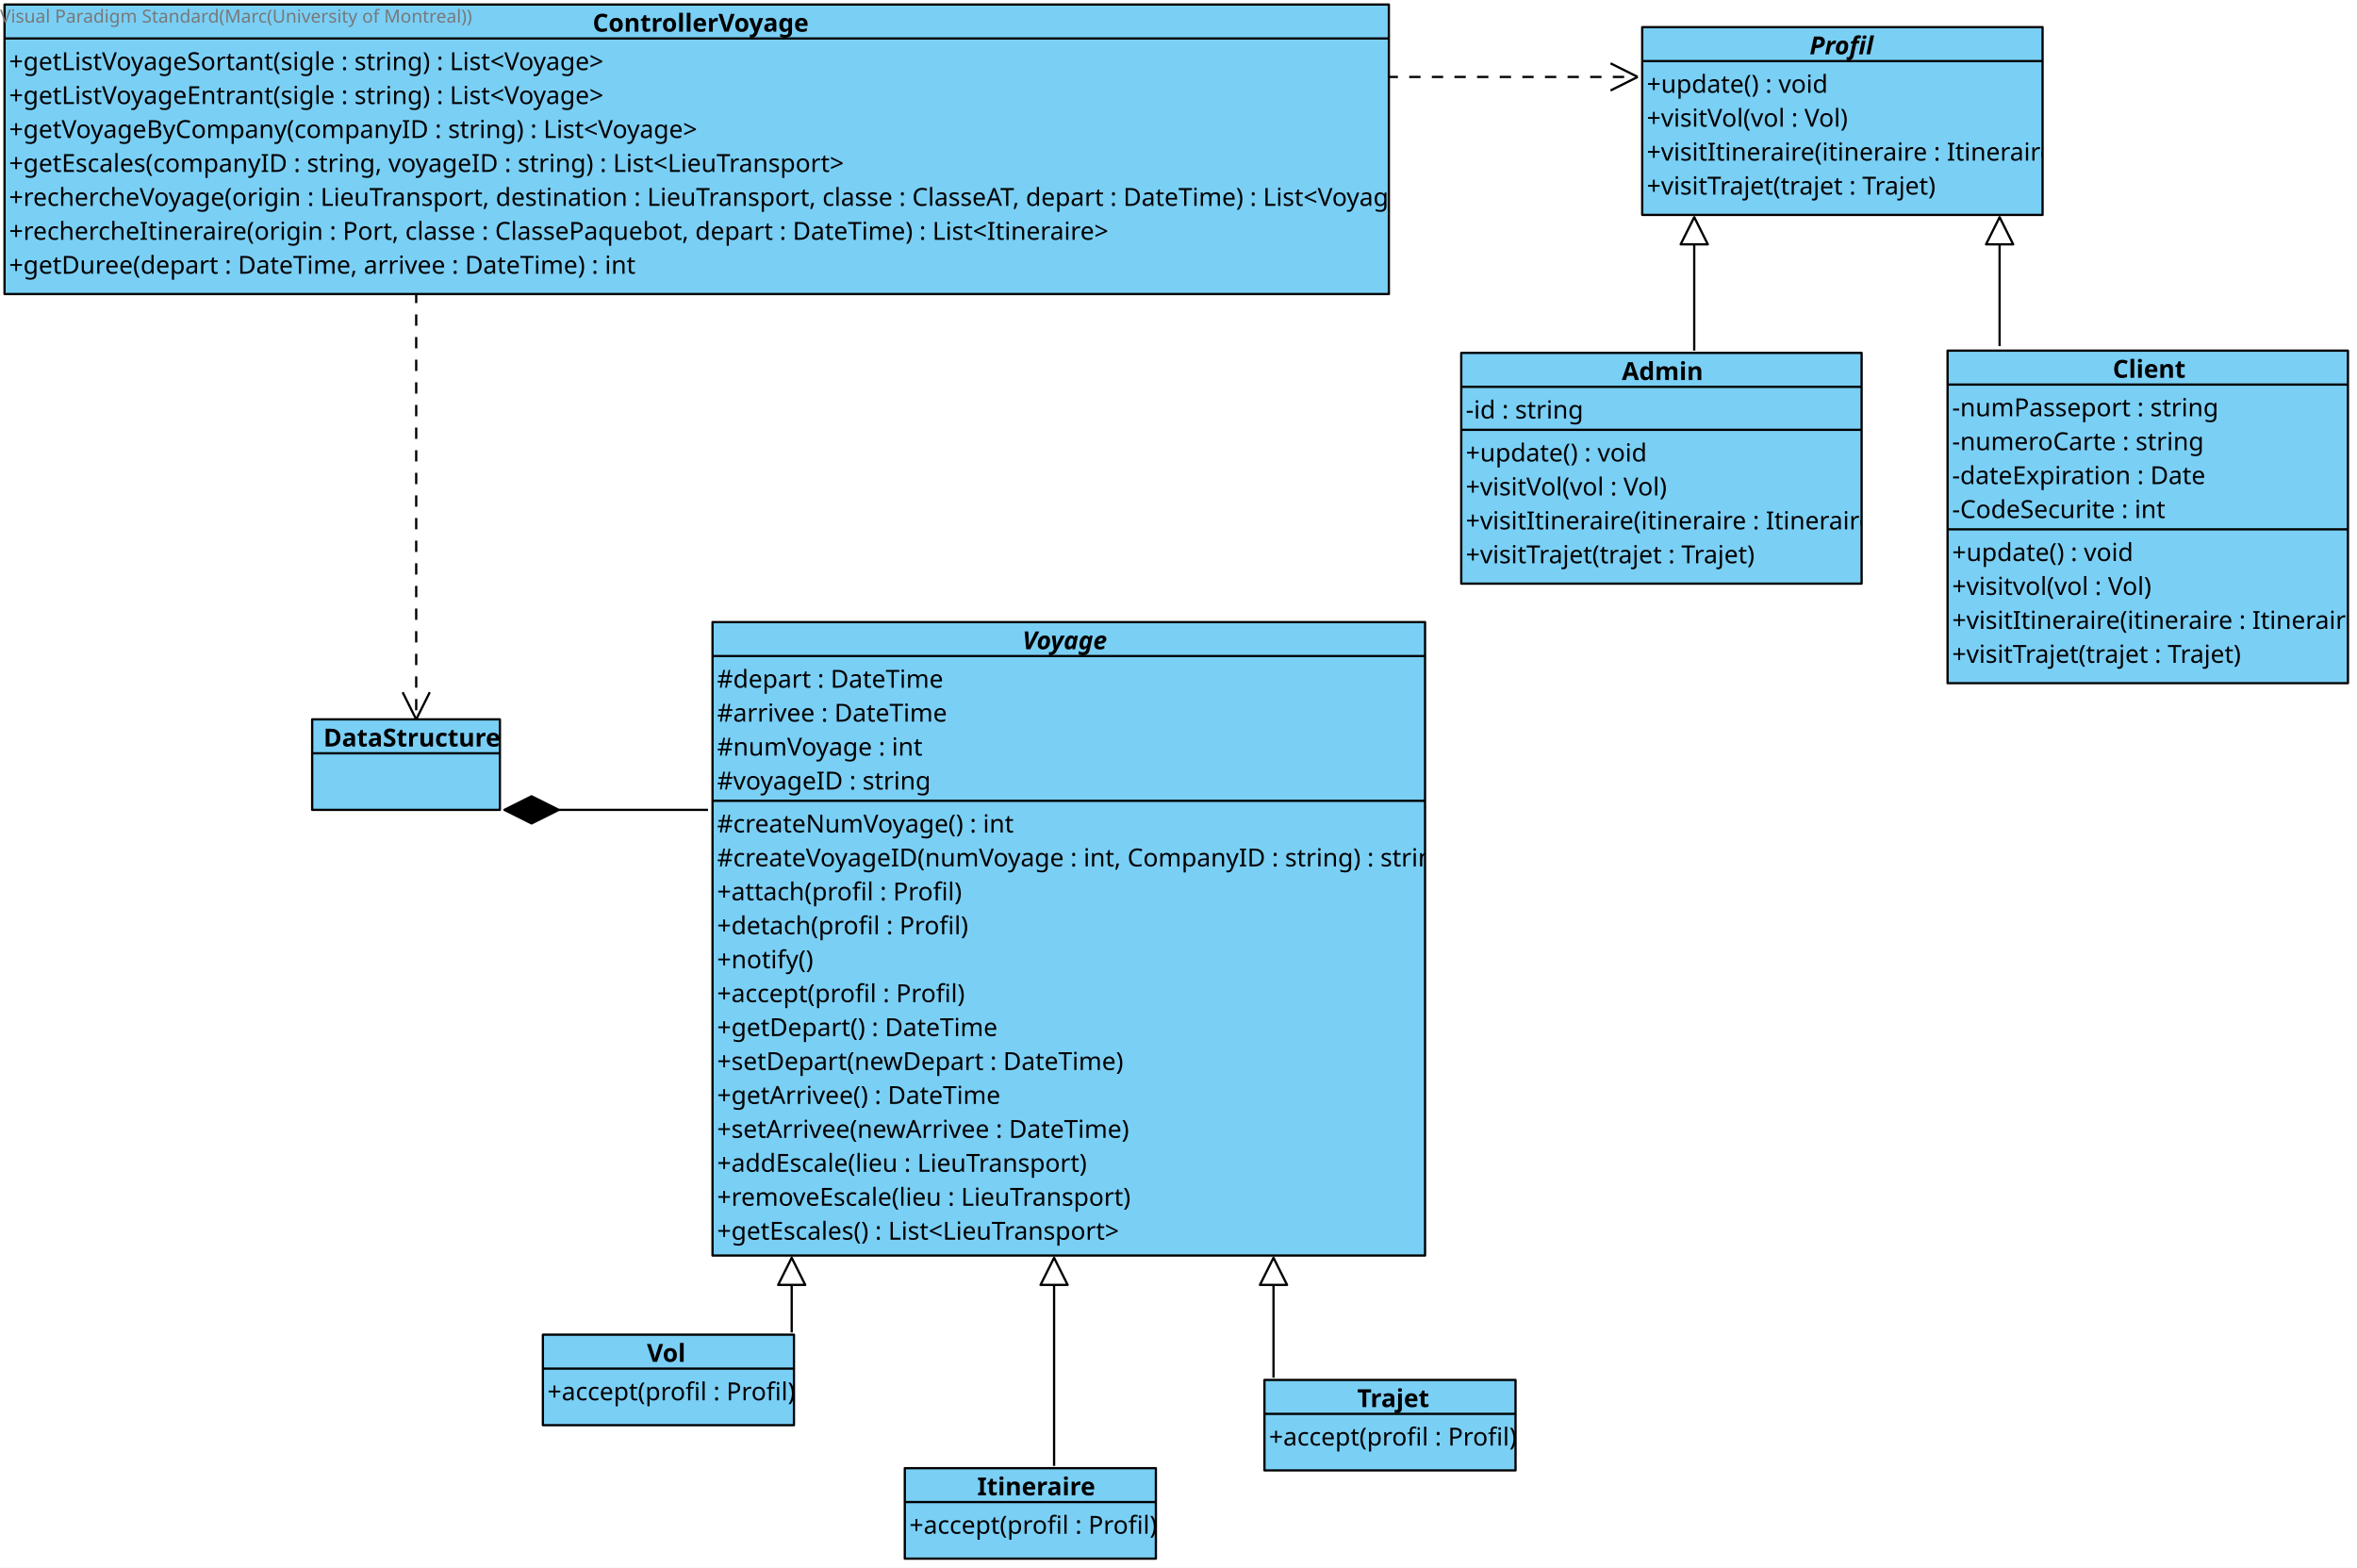
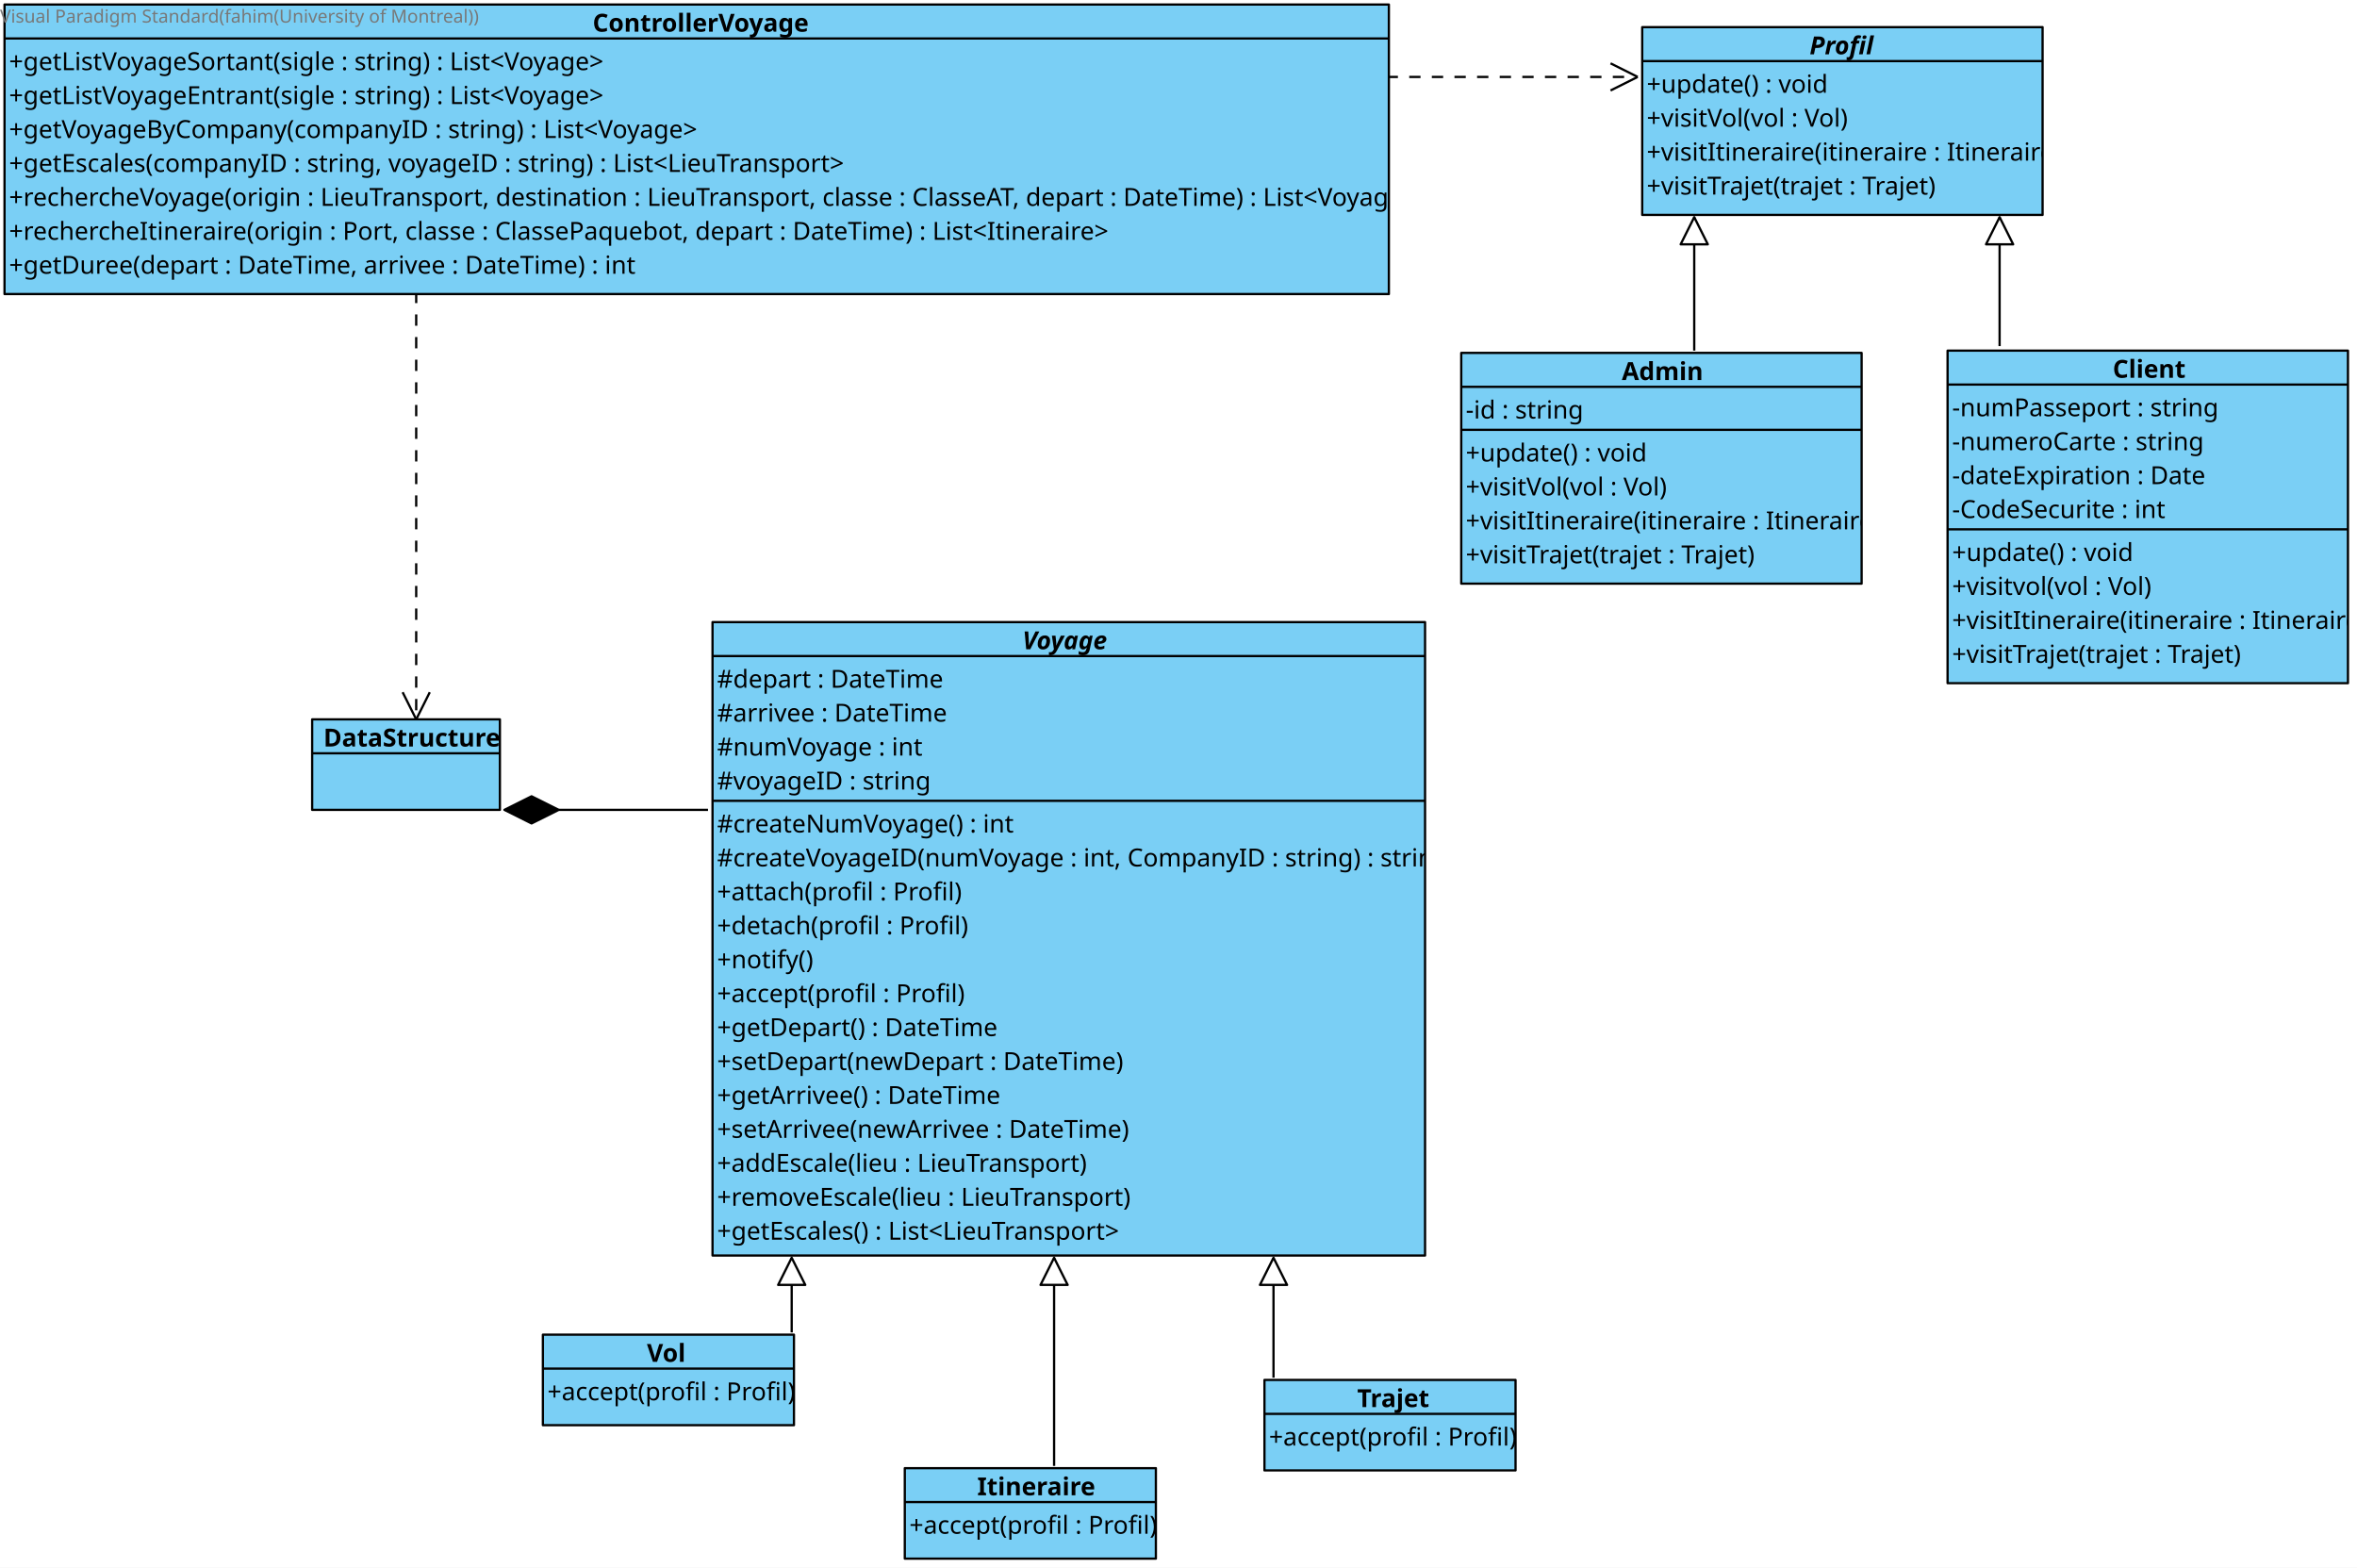
<svg xmlns="http://www.w3.org/2000/svg" fill-opacity="0" color-rendering="auto" color-interpolation="auto" text-rendering="auto" stroke="rgb(0,0,0)" stroke-linecap="square" width="1042" stroke-miterlimit="10" shape-rendering="auto" stroke-opacity="0" fill="rgb(0,0,0)" stroke-dasharray="none" font-weight="normal" stroke-width="1" height="693" font-family="'Dialog'" font-style="normal" stroke-linejoin="miter" font-size="12px" stroke-dashoffset="0" image-rendering="auto">
  <defs id="genericDefs" />
  <g>
    <defs id="defs1">
      <clipPath clipPathUnits="userSpaceOnUse" id="clipPath1">
        <path d="M-7 -7 L94 -7 L94 51 L-7 51 L-7 -7 Z" />
      </clipPath>
      <clipPath clipPathUnits="userSpaceOnUse" id="clipPath2">
        <path d="M0 0 L0 25 L83 25 L83 0 Z" />
      </clipPath>
      <clipPath clipPathUnits="userSpaceOnUse" id="clipPath3">
        <path d="M0 0 L0 15 L84 15 L84 0 Z" />
      </clipPath>
      <clipPath clipPathUnits="userSpaceOnUse" id="clipPath4">
        <path d="M-7 -7 L326 -7 L326 291 L-7 291 L-7 -7 Z" />
      </clipPath>
      <clipPath clipPathUnits="userSpaceOnUse" id="clipPath5">
        <path d="M0 0 L0 265 L315 265 L315 0 Z" />
      </clipPath>
      <clipPath clipPathUnits="userSpaceOnUse" id="clipPath6">
        <path d="M0 0 L0 15 L316 15 L316 0 Z" />
      </clipPath>
      <clipPath clipPathUnits="userSpaceOnUse" id="clipPath7">
        <path d="M-7 -7 L122 -7 L122 51 L-7 51 L-7 -7 Z" />
      </clipPath>
      <clipPath clipPathUnits="userSpaceOnUse" id="clipPath8">
        <path d="M0 0 L0 25 L111 25 L111 0 Z" />
      </clipPath>
      <clipPath clipPathUnits="userSpaceOnUse" id="clipPath9">
        <path d="M0 0 L0 15 L112 15 L112 0 Z" />
      </clipPath>
      <clipPath clipPathUnits="userSpaceOnUse" id="clipPath10">
        <path d="M-7 -7 L623 -7 L623 139 L-7 139 L-7 -7 Z" />
      </clipPath>
      <clipPath clipPathUnits="userSpaceOnUse" id="clipPath11">
        <path d="M0 0 L0 113 L612 113 L612 0 Z" />
      </clipPath>
      <clipPath clipPathUnits="userSpaceOnUse" id="clipPath12">
        <path d="M0 0 L0 15 L613 15 L613 0 Z" />
      </clipPath>
      <clipPath clipPathUnits="userSpaceOnUse" id="clipPath13">
        <path d="M-7 -7 L188 -7 L188 94 L-7 94 L-7 -7 Z" />
      </clipPath>
      <clipPath clipPathUnits="userSpaceOnUse" id="clipPath14">
        <path d="M0 0 L0 68 L177 68 L177 0 Z" />
      </clipPath>
      <clipPath clipPathUnits="userSpaceOnUse" id="clipPath15">
        <path d="M0 0 L0 15 L178 15 L178 0 Z" />
      </clipPath>
      <clipPath clipPathUnits="userSpaceOnUse" id="clipPath16">
        <path d="M-7 -7 L188 -7 L188 113 L-7 113 L-7 -7 Z" />
      </clipPath>
      <clipPath clipPathUnits="userSpaceOnUse" id="clipPath17">
        <path d="M0 0 L0 87 L177 87 L177 0 Z" />
      </clipPath>
      <clipPath clipPathUnits="userSpaceOnUse" id="clipPath18">
        <path d="M-7 -7 L188 -7 L188 158 L-7 158 L-7 -7 Z" />
      </clipPath>
      <clipPath clipPathUnits="userSpaceOnUse" id="clipPath19">
        <path d="M0 0 L0 132 L177 132 L177 0 Z" />
      </clipPath>
      <clipPath clipPathUnits="userSpaceOnUse" id="clipPath20">
        <path d="M0 0 L94 0 L94 186 L0 186 L0 0 Z" />
      </clipPath>
      <clipPath clipPathUnits="userSpaceOnUse" id="clipPath21">
        <path d="M0 0 L0 186 L94 186 L94 0 Z" />
      </clipPath>
      <clipPath clipPathUnits="userSpaceOnUse" id="clipPath22">
        <path d="M0 0 L94 0 L94 127 L0 127 L0 0 Z" />
      </clipPath>
      <clipPath clipPathUnits="userSpaceOnUse" id="clipPath23">
        <path d="M0 0 L0 127 L94 127 L94 0 Z" />
      </clipPath>
      <clipPath clipPathUnits="userSpaceOnUse" id="clipPath24">
        <path d="M0 0 L94 0 L94 147 L0 147 L0 0 Z" />
      </clipPath>
      <clipPath clipPathUnits="userSpaceOnUse" id="clipPath25">
        <path d="M0 0 L0 147 L94 147 L94 0 Z" />
      </clipPath>
      <clipPath clipPathUnits="userSpaceOnUse" id="clipPath26">
        <path d="M0 0 L94 0 L94 154 L0 154 L0 0 Z" />
      </clipPath>
      <clipPath clipPathUnits="userSpaceOnUse" id="clipPath27">
        <path d="M0 0 L0 154 L94 154 L94 0 Z" />
      </clipPath>
      <clipPath clipPathUnits="userSpaceOnUse" id="clipPath28">
        <path d="M0 0 L94 0 L94 152 L0 152 L0 0 Z" />
      </clipPath>
      <clipPath clipPathUnits="userSpaceOnUse" id="clipPath29">
        <path d="M0 0 L0 152 L94 152 L94 0 Z" />
      </clipPath>
      <clipPath clipPathUnits="userSpaceOnUse" id="clipPath30">
        <path d="M0 0 L204 0 L204 94 L0 94 L0 0 Z" />
      </clipPath>
      <clipPath clipPathUnits="userSpaceOnUse" id="clipPath31">
        <path d="M0 0 L0 94 L204 94 L204 0 Z" />
      </clipPath>
      <clipPath clipPathUnits="userSpaceOnUse" id="clipPath32">
        <path d="M0 0 L94 0 L94 282 L0 282 L0 0 Z" />
      </clipPath>
      <clipPath clipPathUnits="userSpaceOnUse" id="clipPath33">
        <path d="M0 0 L0 282 L94 282 L94 0 Z" />
      </clipPath>
      <clipPath clipPathUnits="userSpaceOnUse" id="clipPath34">
        <path d="M0 0 L185 0 L185 94 L0 94 L0 0 Z" />
      </clipPath>
      <clipPath clipPathUnits="userSpaceOnUse" id="clipPath35">
        <path d="M0 0 L0 94 L185 94 L185 0 Z" />
      </clipPath>
    </defs>
    <g fill="white" text-rendering="geometricPrecision" fill-opacity="1" stroke-opacity="1" stroke="white">
      <rect x="0" width="1042" height="693" y="0" stroke="none" />
    </g>
    <g font-size="11px" transform="translate(138,318)" fill-opacity="1" fill="rgb(122,207,245)" text-rendering="geometricPrecision" image-rendering="optimizeQuality" font-family="sans-serif" stroke="rgb(122,207,245)" font-weight="bold" stroke-opacity="1">
      <rect x="0" width="83" height="40" y="0" clip-path="url(#clipPath1)" stroke="none" />
    </g>
    <g fill-opacity="1" text-rendering="geometricPrecision" stroke="black" stroke-linecap="butt" transform="translate(138,318)" stroke-miterlimit="0" stroke-opacity="1" fill="black" font-weight="bold" font-family="sans-serif" stroke-linejoin="round" font-size="11px" image-rendering="optimizeQuality">
      <rect fill="none" x="0" width="83" height="40" y="0" clip-path="url(#clipPath1)" />
      <line y2="15" fill="none" x1="0" clip-path="url(#clipPath1)" x2="83" y1="15" />
    </g>
    <g font-size="11px" transform="translate(138,318)" fill-opacity="1" fill="black" text-rendering="geometricPrecision" image-rendering="optimizeQuality" font-family="sans-serif" stroke="black" font-weight="bold" stroke-opacity="1">
      <text x="5" xml:space="preserve" y="12" clip-path="url(#clipPath3)" stroke="none">DataStructure</text>
    </g>
    <g font-size="11px" transform="translate(315,275)" fill-opacity="1" fill="rgb(122,207,245)" text-rendering="geometricPrecision" image-rendering="optimizeQuality" font-family="sans-serif" stroke="rgb(122,207,245)" font-weight="bold" stroke-opacity="1">
      <rect x="0" width="315" height="280" y="0" clip-path="url(#clipPath4)" stroke="none" />
    </g>
    <g fill-opacity="1" text-rendering="geometricPrecision" stroke="black" stroke-linecap="butt" transform="translate(315,275)" stroke-miterlimit="0" stroke-opacity="1" fill="black" font-weight="bold" font-family="sans-serif" stroke-linejoin="round" font-size="11px" image-rendering="optimizeQuality">
      <rect fill="none" x="0" width="315" height="280" y="0" clip-path="url(#clipPath4)" />
      <line y2="15" fill="none" x1="0" clip-path="url(#clipPath4)" x2="315" y1="15" />
    </g>
    <g font-size="11px" transform="matrix(1,0,0,1,315,290)" fill-opacity="1" fill="black" text-rendering="geometricPrecision" image-rendering="optimizeQuality" font-family="sans-serif" stroke="black" stroke-opacity="1">
      <text x="2" xml:space="preserve" y="14" clip-path="url(#clipPath5)" stroke="none">#depart : DateTime</text>
    </g>
    <g font-size="11px" transform="matrix(1,0,0,1,315,290)" fill-opacity="1" fill="black" text-rendering="geometricPrecision" image-rendering="optimizeQuality" font-family="sans-serif" stroke="black" stroke-opacity="1">
      <text x="2" xml:space="preserve" y="29" clip-path="url(#clipPath5)" stroke="none">#arrivee : DateTime</text>
    </g>
    <g font-size="11px" transform="matrix(1,0,0,1,315,290)" fill-opacity="1" fill="black" text-rendering="geometricPrecision" image-rendering="optimizeQuality" font-family="sans-serif" stroke="black" stroke-opacity="1">
      <text x="2" xml:space="preserve" y="44" clip-path="url(#clipPath5)" stroke="none">#numVoyage : int</text>
    </g>
    <g font-size="11px" transform="matrix(1,0,0,1,315,290)" fill-opacity="1" fill="black" text-rendering="geometricPrecision" image-rendering="optimizeQuality" font-family="sans-serif" stroke="black" stroke-opacity="1">
      <text x="2" xml:space="preserve" y="59" clip-path="url(#clipPath5)" stroke="none">#voyageID : string</text>
      <line stroke-linecap="butt" clip-path="url(#clipPath5)" fill="none" x1="0" x2="315" y1="64" y2="64" stroke-linejoin="bevel" stroke-miterlimit="0" />
    </g>
    <g font-size="11px" transform="matrix(1,0,0,1,315,290)" fill-opacity="1" fill="black" text-rendering="geometricPrecision" image-rendering="optimizeQuality" font-family="sans-serif" stroke="black" stroke-opacity="1">
      <text x="2" xml:space="preserve" y="78" clip-path="url(#clipPath5)" stroke="none">#createNumVoyage() : int</text>
    </g>
    <g font-size="11px" transform="matrix(1,0,0,1,315,290)" fill-opacity="1" fill="black" text-rendering="geometricPrecision" image-rendering="optimizeQuality" font-family="sans-serif" stroke="black" stroke-opacity="1">
      <text x="2" xml:space="preserve" y="93" clip-path="url(#clipPath5)" stroke="none">#createVoyageID(numVoyage : int, CompanyID : string) : string</text>
    </g>
    <g font-size="11px" transform="matrix(1,0,0,1,315,290)" fill-opacity="1" fill="black" text-rendering="geometricPrecision" image-rendering="optimizeQuality" font-family="sans-serif" stroke="black" stroke-opacity="1">
      <text x="2" xml:space="preserve" y="108" clip-path="url(#clipPath5)" stroke="none">+attach(profil : Profil)</text>
    </g>
    <g font-size="11px" transform="matrix(1,0,0,1,315,290)" fill-opacity="1" fill="black" text-rendering="geometricPrecision" image-rendering="optimizeQuality" font-family="sans-serif" stroke="black" stroke-opacity="1">
      <text x="2" xml:space="preserve" y="123" clip-path="url(#clipPath5)" stroke="none">+detach(profil : Profil)</text>
    </g>
    <g font-size="11px" transform="matrix(1,0,0,1,315,290)" fill-opacity="1" fill="black" text-rendering="geometricPrecision" image-rendering="optimizeQuality" font-family="sans-serif" stroke="black" stroke-opacity="1">
      <text x="2" xml:space="preserve" y="138" clip-path="url(#clipPath5)" stroke="none">+notify()</text>
    </g>
    <g font-size="11px" transform="matrix(1,0,0,1,315,290)" fill-opacity="1" fill="black" text-rendering="geometricPrecision" image-rendering="optimizeQuality" font-family="sans-serif" stroke="black" stroke-opacity="1">
      <text x="2" xml:space="preserve" y="153" clip-path="url(#clipPath5)" stroke="none">+accept(profil : Profil)</text>
    </g>
    <g font-size="11px" transform="matrix(1,0,0,1,315,290)" fill-opacity="1" fill="black" text-rendering="geometricPrecision" image-rendering="optimizeQuality" font-family="sans-serif" stroke="black" stroke-opacity="1">
      <text x="2" xml:space="preserve" y="168" clip-path="url(#clipPath5)" stroke="none">+getDepart() : DateTime</text>
    </g>
    <g font-size="11px" transform="matrix(1,0,0,1,315,290)" fill-opacity="1" fill="black" text-rendering="geometricPrecision" image-rendering="optimizeQuality" font-family="sans-serif" stroke="black" stroke-opacity="1">
      <text x="2" xml:space="preserve" y="183" clip-path="url(#clipPath5)" stroke="none">+setDepart(newDepart : DateTime)</text>
    </g>
    <g font-size="11px" transform="matrix(1,0,0,1,315,290)" fill-opacity="1" fill="black" text-rendering="geometricPrecision" image-rendering="optimizeQuality" font-family="sans-serif" stroke="black" stroke-opacity="1">
      <text x="2" xml:space="preserve" y="198" clip-path="url(#clipPath5)" stroke="none">+getArrivee() : DateTime</text>
    </g>
    <g font-size="11px" transform="matrix(1,0,0,1,315,290)" fill-opacity="1" fill="black" text-rendering="geometricPrecision" image-rendering="optimizeQuality" font-family="sans-serif" stroke="black" stroke-opacity="1">
      <text x="2" xml:space="preserve" y="213" clip-path="url(#clipPath5)" stroke="none">+setArrivee(newArrivee : DateTime)</text>
    </g>
    <g font-size="11px" transform="matrix(1,0,0,1,315,290)" fill-opacity="1" fill="black" text-rendering="geometricPrecision" image-rendering="optimizeQuality" font-family="sans-serif" stroke="black" stroke-opacity="1">
      <text x="2" xml:space="preserve" y="228" clip-path="url(#clipPath5)" stroke="none">+addEscale(lieu : LieuTransport)</text>
    </g>
    <g font-size="11px" transform="matrix(1,0,0,1,315,290)" fill-opacity="1" fill="black" text-rendering="geometricPrecision" image-rendering="optimizeQuality" font-family="sans-serif" stroke="black" stroke-opacity="1">
      <text x="2" xml:space="preserve" y="243" clip-path="url(#clipPath5)" stroke="none">+removeEscale(lieu : LieuTransport)</text>
    </g>
    <g font-size="11px" transform="matrix(1,0,0,1,315,290)" fill-opacity="1" fill="black" text-rendering="geometricPrecision" image-rendering="optimizeQuality" font-family="sans-serif" stroke="black" stroke-opacity="1">
      <text x="2" xml:space="preserve" y="258" clip-path="url(#clipPath5)" stroke="none">+getEscales() : List&lt;LieuTransport&gt;</text>
    </g>
    <g font-size="11px" transform="translate(315,275)" fill-opacity="1" fill="black" text-rendering="geometricPrecision" image-rendering="optimizeQuality" font-family="sans-serif" font-style="italic" stroke="black" font-weight="bold" stroke-opacity="1">
      <text x="137" xml:space="preserve" y="12" clip-path="url(#clipPath6)" stroke="none">Voyage</text>
    </g>
    <g font-size="11px" transform="translate(240,590)" fill-opacity="1" fill="rgb(122,207,245)" text-rendering="geometricPrecision" image-rendering="optimizeQuality" font-family="sans-serif" stroke="rgb(122,207,245)" font-weight="bold" stroke-opacity="1">
      <rect x="0" width="111" height="40" y="0" clip-path="url(#clipPath7)" stroke="none" />
    </g>
    <g fill-opacity="1" text-rendering="geometricPrecision" stroke="black" stroke-linecap="butt" transform="translate(240,590)" stroke-miterlimit="0" stroke-opacity="1" fill="black" font-weight="bold" font-family="sans-serif" stroke-linejoin="round" font-size="11px" image-rendering="optimizeQuality">
      <rect fill="none" x="0" width="111" height="40" y="0" clip-path="url(#clipPath7)" />
      <line y2="15" fill="none" x1="0" clip-path="url(#clipPath7)" x2="111" y1="15" />
    </g>
    <g font-size="11px" transform="matrix(1,0,0,1,240,605)" fill-opacity="1" fill="black" text-rendering="geometricPrecision" image-rendering="optimizeQuality" font-family="sans-serif" stroke="black" stroke-opacity="1">
      <text x="2" xml:space="preserve" y="14" clip-path="url(#clipPath8)" stroke="none">+accept(profil : Profil)</text>
    </g>
    <g font-size="11px" transform="translate(240,590)" fill-opacity="1" fill="black" text-rendering="geometricPrecision" image-rendering="optimizeQuality" font-family="sans-serif" stroke="black" font-weight="bold" stroke-opacity="1">
      <text x="46" xml:space="preserve" y="12" clip-path="url(#clipPath9)" stroke="none">Vol</text>
    </g>
    <g font-size="11px" transform="translate(400,649)" fill-opacity="1" fill="rgb(122,207,245)" text-rendering="geometricPrecision" image-rendering="optimizeQuality" font-family="sans-serif" stroke="rgb(122,207,245)" font-weight="bold" stroke-opacity="1">
      <rect x="0" width="111" height="40" y="0" clip-path="url(#clipPath7)" stroke="none" />
    </g>
    <g fill-opacity="1" text-rendering="geometricPrecision" stroke="black" stroke-linecap="butt" transform="translate(400,649)" stroke-miterlimit="0" stroke-opacity="1" fill="black" font-weight="bold" font-family="sans-serif" stroke-linejoin="round" font-size="11px" image-rendering="optimizeQuality">
      <rect fill="none" x="0" width="111" height="40" y="0" clip-path="url(#clipPath7)" />
      <line y2="15" fill="none" x1="0" clip-path="url(#clipPath7)" x2="111" y1="15" />
    </g>
    <g font-size="11px" transform="matrix(1,0,0,1,400,664)" fill-opacity="1" fill="black" text-rendering="geometricPrecision" image-rendering="optimizeQuality" font-family="sans-serif" stroke="black" stroke-opacity="1">
      <text x="2" xml:space="preserve" y="14" clip-path="url(#clipPath8)" stroke="none">+accept(profil : Profil)</text>
    </g>
    <g font-size="11px" transform="translate(400,649)" fill-opacity="1" fill="black" text-rendering="geometricPrecision" image-rendering="optimizeQuality" font-family="sans-serif" stroke="black" font-weight="bold" stroke-opacity="1">
      <text x="32" xml:space="preserve" y="12" clip-path="url(#clipPath9)" stroke="none">Itineraire</text>
    </g>
    <g font-size="11px" transform="translate(559,610)" fill-opacity="1" fill="rgb(122,207,245)" text-rendering="geometricPrecision" image-rendering="optimizeQuality" font-family="sans-serif" stroke="rgb(122,207,245)" font-weight="bold" stroke-opacity="1">
      <rect x="0" width="111" height="40" y="0" clip-path="url(#clipPath7)" stroke="none" />
    </g>
    <g fill-opacity="1" text-rendering="geometricPrecision" stroke="black" stroke-linecap="butt" transform="translate(559,610)" stroke-miterlimit="0" stroke-opacity="1" fill="black" font-weight="bold" font-family="sans-serif" stroke-linejoin="round" font-size="11px" image-rendering="optimizeQuality">
      <rect fill="none" x="0" width="111" height="40" y="0" clip-path="url(#clipPath7)" />
      <line y2="15" fill="none" x1="0" clip-path="url(#clipPath7)" x2="111" y1="15" />
    </g>
    <g font-size="11px" transform="matrix(1,0,0,1,559,625)" fill-opacity="1" fill="black" text-rendering="geometricPrecision" image-rendering="optimizeQuality" font-family="sans-serif" stroke="black" stroke-opacity="1">
      <text x="2" xml:space="preserve" y="14" clip-path="url(#clipPath8)" stroke="none">+accept(profil : Profil)</text>
    </g>
    <g font-size="11px" transform="translate(559,610)" fill-opacity="1" fill="black" text-rendering="geometricPrecision" image-rendering="optimizeQuality" font-family="sans-serif" stroke="black" font-weight="bold" stroke-opacity="1">
      <text x="41" xml:space="preserve" y="12" clip-path="url(#clipPath9)" stroke="none">Trajet</text>
    </g>
    <g font-size="11px" transform="translate(2,2)" fill-opacity="1" fill="rgb(122,207,245)" text-rendering="geometricPrecision" image-rendering="optimizeQuality" font-family="sans-serif" stroke="rgb(122,207,245)" font-weight="bold" stroke-opacity="1">
      <rect x="0" width="612" height="128" y="0" clip-path="url(#clipPath10)" stroke="none" />
    </g>
    <g fill-opacity="1" text-rendering="geometricPrecision" stroke="black" stroke-linecap="butt" transform="translate(2,2)" stroke-miterlimit="0" stroke-opacity="1" fill="black" font-weight="bold" font-family="sans-serif" stroke-linejoin="round" font-size="11px" image-rendering="optimizeQuality">
      <rect fill="none" x="0" width="612" height="128" y="0" clip-path="url(#clipPath10)" />
      <line y2="15" fill="none" x1="0" clip-path="url(#clipPath10)" x2="612" y1="15" />
    </g>
    <g font-size="11px" transform="matrix(1,0,0,1,2,17)" fill-opacity="1" fill="black" text-rendering="geometricPrecision" image-rendering="optimizeQuality" font-family="sans-serif" stroke="black" stroke-opacity="1">
      <text x="2" xml:space="preserve" y="14" clip-path="url(#clipPath11)" stroke="none">+getListVoyageSortant(sigle : string) : List&lt;Voyage&gt;</text>
    </g>
    <g font-size="11px" transform="matrix(1,0,0,1,2,17)" fill-opacity="1" fill="black" text-rendering="geometricPrecision" image-rendering="optimizeQuality" font-family="sans-serif" stroke="black" stroke-opacity="1">
      <text x="2" xml:space="preserve" y="29" clip-path="url(#clipPath11)" stroke="none">+getListVoyageEntrant(sigle : string) : List&lt;Voyage&gt;</text>
    </g>
    <g font-size="11px" transform="matrix(1,0,0,1,2,17)" fill-opacity="1" fill="black" text-rendering="geometricPrecision" image-rendering="optimizeQuality" font-family="sans-serif" stroke="black" stroke-opacity="1">
      <text x="2" xml:space="preserve" y="44" clip-path="url(#clipPath11)" stroke="none">+getVoyageByCompany(companyID : string) : List&lt;Voyage&gt;</text>
    </g>
    <g font-size="11px" transform="matrix(1,0,0,1,2,17)" fill-opacity="1" fill="black" text-rendering="geometricPrecision" image-rendering="optimizeQuality" font-family="sans-serif" stroke="black" stroke-opacity="1">
      <text x="2" xml:space="preserve" y="59" clip-path="url(#clipPath11)" stroke="none">+getEscales(companyID : string, voyageID : string) : List&lt;LieuTransport&gt;</text>
    </g>
    <g font-size="11px" transform="matrix(1,0,0,1,2,17)" fill-opacity="1" fill="black" text-rendering="geometricPrecision" image-rendering="optimizeQuality" font-family="sans-serif" stroke="black" stroke-opacity="1">
      <text x="2" xml:space="preserve" y="74" clip-path="url(#clipPath11)" stroke="none">+rechercheVoyage(origin : LieuTransport, destination : LieuTransport, classe : ClasseAT, depart : DateTime) : List&lt;Voyage&gt;</text>
    </g>
    <g font-size="11px" transform="matrix(1,0,0,1,2,17)" fill-opacity="1" fill="black" text-rendering="geometricPrecision" image-rendering="optimizeQuality" font-family="sans-serif" stroke="black" stroke-opacity="1">
      <text x="2" xml:space="preserve" y="89" clip-path="url(#clipPath11)" stroke="none">+rechercheItineraire(origin : Port, classe : ClassePaquebot, depart : DateTime) : List&lt;Itineraire&gt;</text>
    </g>
    <g font-size="11px" transform="matrix(1,0,0,1,2,17)" fill-opacity="1" fill="black" text-rendering="geometricPrecision" image-rendering="optimizeQuality" font-family="sans-serif" stroke="black" stroke-opacity="1">
      <text x="2" xml:space="preserve" y="104" clip-path="url(#clipPath11)" stroke="none">+getDuree(depart : DateTime, arrivee : DateTime) : int</text>
    </g>
    <g font-size="11px" transform="translate(2,2)" fill-opacity="1" fill="black" text-rendering="geometricPrecision" image-rendering="optimizeQuality" font-family="sans-serif" stroke="black" font-weight="bold" stroke-opacity="1">
      <text x="260" xml:space="preserve" y="12" clip-path="url(#clipPath12)" stroke="none">ControllerVoyage</text>
    </g>
    <g font-size="11px" transform="translate(726,12)" fill-opacity="1" fill="rgb(122,207,245)" text-rendering="geometricPrecision" image-rendering="optimizeQuality" font-family="sans-serif" stroke="rgb(122,207,245)" font-weight="bold" stroke-opacity="1">
      <rect x="0" width="177" height="83" y="0" clip-path="url(#clipPath13)" stroke="none" />
    </g>
    <g fill-opacity="1" text-rendering="geometricPrecision" stroke="black" stroke-linecap="butt" transform="translate(726,12)" stroke-miterlimit="0" stroke-opacity="1" fill="black" font-weight="bold" font-family="sans-serif" stroke-linejoin="round" font-size="11px" image-rendering="optimizeQuality">
      <rect fill="none" x="0" width="177" height="83" y="0" clip-path="url(#clipPath13)" />
      <line y2="15" fill="none" x1="0" clip-path="url(#clipPath13)" x2="177" y1="15" />
    </g>
    <g font-size="11px" transform="matrix(1,0,0,1,726,27)" fill-opacity="1" fill="black" text-rendering="geometricPrecision" image-rendering="optimizeQuality" font-family="sans-serif" stroke="black" stroke-opacity="1">
      <text x="2" xml:space="preserve" y="14" clip-path="url(#clipPath14)" stroke="none">+update() : void</text>
    </g>
    <g font-size="11px" transform="matrix(1,0,0,1,726,27)" fill-opacity="1" fill="black" text-rendering="geometricPrecision" image-rendering="optimizeQuality" font-family="sans-serif" stroke="black" stroke-opacity="1">
      <text x="2" xml:space="preserve" y="29" clip-path="url(#clipPath14)" stroke="none">+visitVol(vol : Vol)</text>
    </g>
    <g font-size="11px" transform="matrix(1,0,0,1,726,27)" fill-opacity="1" fill="black" text-rendering="geometricPrecision" image-rendering="optimizeQuality" font-family="sans-serif" stroke="black" stroke-opacity="1">
      <text x="2" xml:space="preserve" y="44" clip-path="url(#clipPath14)" stroke="none">+visitItineraire(itineraire : Itineraire)</text>
    </g>
    <g font-size="11px" transform="matrix(1,0,0,1,726,27)" fill-opacity="1" fill="black" text-rendering="geometricPrecision" image-rendering="optimizeQuality" font-family="sans-serif" stroke="black" stroke-opacity="1">
      <text x="2" xml:space="preserve" y="59" clip-path="url(#clipPath14)" stroke="none">+visitTrajet(trajet : Trajet)</text>
    </g>
    <g font-size="11px" transform="translate(726,12)" fill-opacity="1" fill="black" text-rendering="geometricPrecision" image-rendering="optimizeQuality" font-family="sans-serif" font-style="italic" stroke="black" font-weight="bold" stroke-opacity="1">
      <text x="74" xml:space="preserve" y="12" clip-path="url(#clipPath15)" stroke="none">Profil</text>
    </g>
    <g font-size="11px" transform="translate(646,156)" fill-opacity="1" fill="rgb(122,207,245)" text-rendering="geometricPrecision" image-rendering="optimizeQuality" font-family="sans-serif" stroke="rgb(122,207,245)" font-weight="bold" stroke-opacity="1">
      <rect x="0" width="177" height="102" y="0" clip-path="url(#clipPath16)" stroke="none" />
    </g>
    <g fill-opacity="1" text-rendering="geometricPrecision" stroke="black" stroke-linecap="butt" transform="translate(646,156)" stroke-miterlimit="0" stroke-opacity="1" fill="black" font-weight="bold" font-family="sans-serif" stroke-linejoin="round" font-size="11px" image-rendering="optimizeQuality">
      <rect fill="none" x="0" width="177" height="102" y="0" clip-path="url(#clipPath16)" />
      <line y2="15" fill="none" x1="0" clip-path="url(#clipPath16)" x2="177" y1="15" />
    </g>
    <g font-size="11px" transform="matrix(1,0,0,1,646,171)" fill-opacity="1" fill="black" text-rendering="geometricPrecision" image-rendering="optimizeQuality" font-family="sans-serif" stroke="black" stroke-opacity="1">
      <text x="2" xml:space="preserve" y="14" clip-path="url(#clipPath17)" stroke="none">-id : string</text>
    </g>
    <g stroke-linecap="butt" font-size="11px" transform="matrix(1,0,0,1,646,171)" fill-opacity="1" fill="black" text-rendering="geometricPrecision" image-rendering="optimizeQuality" font-family="sans-serif" stroke-linejoin="bevel" stroke="black" stroke-opacity="1" stroke-miterlimit="0">
      <line y2="19" fill="none" x1="0" clip-path="url(#clipPath17)" x2="177" y1="19" />
    </g>
    <g font-size="11px" transform="matrix(1,0,0,1,646,171)" fill-opacity="1" fill="black" text-rendering="geometricPrecision" image-rendering="optimizeQuality" font-family="sans-serif" stroke="black" stroke-opacity="1">
      <text x="2" xml:space="preserve" y="33" clip-path="url(#clipPath17)" stroke="none">+update() : void</text>
    </g>
    <g font-size="11px" transform="matrix(1,0,0,1,646,171)" fill-opacity="1" fill="black" text-rendering="geometricPrecision" image-rendering="optimizeQuality" font-family="sans-serif" stroke="black" stroke-opacity="1">
      <text x="2" xml:space="preserve" y="48" clip-path="url(#clipPath17)" stroke="none">+visitVol(vol : Vol)</text>
    </g>
    <g font-size="11px" transform="matrix(1,0,0,1,646,171)" fill-opacity="1" fill="black" text-rendering="geometricPrecision" image-rendering="optimizeQuality" font-family="sans-serif" stroke="black" stroke-opacity="1">
      <text x="2" xml:space="preserve" y="63" clip-path="url(#clipPath17)" stroke="none">+visitItineraire(itineraire : Itineraire)</text>
    </g>
    <g font-size="11px" transform="matrix(1,0,0,1,646,171)" fill-opacity="1" fill="black" text-rendering="geometricPrecision" image-rendering="optimizeQuality" font-family="sans-serif" stroke="black" stroke-opacity="1">
      <text x="2" xml:space="preserve" y="78" clip-path="url(#clipPath17)" stroke="none">+visitTrajet(trajet : Trajet)</text>
    </g>
    <g font-size="11px" transform="translate(646,156)" fill-opacity="1" fill="black" text-rendering="geometricPrecision" image-rendering="optimizeQuality" font-family="sans-serif" stroke="black" font-weight="bold" stroke-opacity="1">
      <text x="71" xml:space="preserve" y="12" clip-path="url(#clipPath15)" stroke="none">Admin</text>
    </g>
    <g font-size="11px" transform="translate(861,155)" fill-opacity="1" fill="rgb(122,207,245)" text-rendering="geometricPrecision" image-rendering="optimizeQuality" font-family="sans-serif" stroke="rgb(122,207,245)" font-weight="bold" stroke-opacity="1">
      <rect x="0" width="177" height="147" y="0" clip-path="url(#clipPath18)" stroke="none" />
    </g>
    <g fill-opacity="1" text-rendering="geometricPrecision" stroke="black" stroke-linecap="butt" transform="translate(861,155)" stroke-miterlimit="0" stroke-opacity="1" fill="black" font-weight="bold" font-family="sans-serif" stroke-linejoin="round" font-size="11px" image-rendering="optimizeQuality">
      <rect fill="none" x="0" width="177" height="147" y="0" clip-path="url(#clipPath18)" />
      <line y2="15" fill="none" x1="0" clip-path="url(#clipPath18)" x2="177" y1="15" />
    </g>
    <g font-size="11px" transform="matrix(1,0,0,1,861,170)" fill-opacity="1" fill="black" text-rendering="geometricPrecision" image-rendering="optimizeQuality" font-family="sans-serif" stroke="black" stroke-opacity="1">
      <text x="2" xml:space="preserve" y="14" clip-path="url(#clipPath19)" stroke="none">-numPasseport : string</text>
    </g>
    <g font-size="11px" transform="matrix(1,0,0,1,861,170)" fill-opacity="1" fill="black" text-rendering="geometricPrecision" image-rendering="optimizeQuality" font-family="sans-serif" stroke="black" stroke-opacity="1">
      <text x="2" xml:space="preserve" y="29" clip-path="url(#clipPath19)" stroke="none">-numeroCarte : string</text>
    </g>
    <g font-size="11px" transform="matrix(1,0,0,1,861,170)" fill-opacity="1" fill="black" text-rendering="geometricPrecision" image-rendering="optimizeQuality" font-family="sans-serif" stroke="black" stroke-opacity="1">
      <text x="2" xml:space="preserve" y="44" clip-path="url(#clipPath19)" stroke="none">-dateExpiration : Date</text>
    </g>
    <g font-size="11px" transform="matrix(1,0,0,1,861,170)" fill-opacity="1" fill="black" text-rendering="geometricPrecision" image-rendering="optimizeQuality" font-family="sans-serif" stroke="black" stroke-opacity="1">
      <text x="2" xml:space="preserve" y="59" clip-path="url(#clipPath19)" stroke="none">-CodeSecurite : int</text>
      <line stroke-linecap="butt" clip-path="url(#clipPath19)" fill="none" x1="0" x2="177" y1="64" y2="64" stroke-linejoin="bevel" stroke-miterlimit="0" />
    </g>
    <g font-size="11px" transform="matrix(1,0,0,1,861,170)" fill-opacity="1" fill="black" text-rendering="geometricPrecision" image-rendering="optimizeQuality" font-family="sans-serif" stroke="black" stroke-opacity="1">
      <text x="2" xml:space="preserve" y="78" clip-path="url(#clipPath19)" stroke="none">+update() : void</text>
    </g>
    <g font-size="11px" transform="matrix(1,0,0,1,861,170)" fill-opacity="1" fill="black" text-rendering="geometricPrecision" image-rendering="optimizeQuality" font-family="sans-serif" stroke="black" stroke-opacity="1">
      <text x="2" xml:space="preserve" y="93" clip-path="url(#clipPath19)" stroke="none">+visitvol(vol : Vol)</text>
    </g>
    <g font-size="11px" transform="matrix(1,0,0,1,861,170)" fill-opacity="1" fill="black" text-rendering="geometricPrecision" image-rendering="optimizeQuality" font-family="sans-serif" stroke="black" stroke-opacity="1">
      <text x="2" xml:space="preserve" y="108" clip-path="url(#clipPath19)" stroke="none">+visitItineraire(itineraire : Itineraire)</text>
    </g>
    <g font-size="11px" transform="matrix(1,0,0,1,861,170)" fill-opacity="1" fill="black" text-rendering="geometricPrecision" image-rendering="optimizeQuality" font-family="sans-serif" stroke="black" stroke-opacity="1">
      <text x="2" xml:space="preserve" y="123" clip-path="url(#clipPath19)" stroke="none">+visitTrajet(trajet : Trajet)</text>
    </g>
    <g font-size="11px" transform="translate(861,155)" fill-opacity="1" fill="black" text-rendering="geometricPrecision" image-rendering="optimizeQuality" font-family="sans-serif" stroke="black" font-weight="bold" stroke-opacity="1">
      <text x="73" xml:space="preserve" y="12" clip-path="url(#clipPath15)" stroke="none">Client</text>
    </g>
    <g stroke-linecap="butt" font-size="11px" transform="translate(421,510)" fill-opacity="1" fill="black" text-rendering="geometricPrecision" image-rendering="optimizeQuality" font-family="sans-serif" stroke-linejoin="round" stroke="black" stroke-opacity="1">
      <line y2="138" fill="none" x1="45" clip-path="url(#clipPath21)" x2="45" y1="46" />
      <polygon fill="white" clip-path="url(#clipPath21)" points=" 45 46 39 58 51 58" stroke="none" />
      <polygon fill="none" points=" 45 46 39 58 51 58" clip-path="url(#clipPath21)" />
    </g>
    <g stroke-linecap="butt" font-size="11px" transform="translate(304,510)" fill-opacity="1" fill="black" text-rendering="geometricPrecision" image-rendering="optimizeQuality" font-family="sans-serif" stroke-linejoin="round" stroke="black" stroke-opacity="1">
      <line y2="79" fill="none" x1="46" clip-path="url(#clipPath23)" x2="46" y1="46" />
      <polygon fill="white" clip-path="url(#clipPath23)" points=" 46 46 40 58 52 58" stroke="none" />
      <polygon fill="none" points=" 46 46 40 58 52 58" clip-path="url(#clipPath23)" />
    </g>
    <g stroke-linecap="butt" font-size="11px" transform="translate(517,510)" fill-opacity="1" fill="black" text-rendering="geometricPrecision" image-rendering="optimizeQuality" font-family="sans-serif" stroke-linejoin="round" stroke="black" stroke-opacity="1">
      <line y2="99" fill="none" x1="46" clip-path="url(#clipPath25)" x2="46" y1="46" />
      <polygon fill="white" clip-path="url(#clipPath25)" points=" 46 46 40 58 52 58" stroke="none" />
      <polygon fill="none" points=" 46 46 40 58 52 58" clip-path="url(#clipPath25)" />
    </g>
    <g stroke-linecap="butt" font-size="11px" transform="translate(704,50)" fill-opacity="1" fill="black" text-rendering="geometricPrecision" image-rendering="optimizeQuality" font-family="sans-serif" stroke-linejoin="round" stroke="black" stroke-opacity="1">
      <line y2="105" fill="none" x1="45" clip-path="url(#clipPath27)" x2="45" y1="46" />
      <polygon fill="white" clip-path="url(#clipPath27)" points=" 45 46 39 58 51 58" stroke="none" />
      <polygon fill="none" points=" 45 46 39 58 51 58" clip-path="url(#clipPath27)" />
    </g>
    <g stroke-linecap="butt" font-size="11px" transform="translate(839,50)" fill-opacity="1" fill="black" text-rendering="geometricPrecision" image-rendering="optimizeQuality" font-family="sans-serif" stroke-linejoin="round" stroke="black" stroke-opacity="1">
      <line y2="103" fill="none" x1="45" clip-path="url(#clipPath29)" x2="45" y1="46" />
      <polygon fill="white" clip-path="url(#clipPath29)" points=" 45 46 39 58 51 58" stroke="none" />
      <polygon fill="none" points=" 45 46 39 58 51 58" clip-path="url(#clipPath29)" />
    </g>
    <g fill-opacity="1" text-rendering="geometricPrecision" stroke="black" stroke-linecap="butt" transform="translate(569,-11)" stroke-opacity="1" fill="black" stroke-dasharray="5" font-family="sans-serif" stroke-linejoin="round" font-size="11px" stroke-dashoffset="1" image-rendering="optimizeQuality">
      <line y2="45" fill="none" x1="45" clip-path="url(#clipPath31)" x2="155" y1="45" />
      <line clip-path="url(#clipPath31)" stroke-dashoffset="0" fill="none" x1="155" x2="143" y1="45" y2="39" stroke-dasharray="none" />
      <line clip-path="url(#clipPath31)" stroke-dashoffset="0" fill="none" x1="155" x2="143" y1="45" y2="51" stroke-dasharray="none" />
    </g>
    <g fill-opacity="1" text-rendering="geometricPrecision" stroke="black" stroke-linecap="butt" transform="translate(139,85)" stroke-opacity="1" fill="black" stroke-dasharray="5" font-family="sans-serif" stroke-linejoin="round" font-size="11px" stroke-dashoffset="1" image-rendering="optimizeQuality">
      <line y2="233" fill="none" x1="45" clip-path="url(#clipPath33)" x2="45" y1="45" />
      <line clip-path="url(#clipPath33)" stroke-dashoffset="0" fill="none" x1="45" x2="51" y1="233" y2="221" stroke-dasharray="none" />
      <line clip-path="url(#clipPath33)" stroke-dashoffset="0" fill="none" x1="45" x2="39" y1="233" y2="221" stroke-dasharray="none" />
    </g>
    <g stroke-linecap="butt" font-size="11px" transform="translate(177,312)" fill-opacity="1" fill="black" text-rendering="geometricPrecision" image-rendering="optimizeQuality" font-family="sans-serif" stroke-linejoin="round" stroke="black" stroke-opacity="1">
      <line y2="46" fill="none" x1="70" clip-path="url(#clipPath35)" x2="136" y1="46" />
      <polygon points=" 46 46 58 52 70 46 58 40" clip-path="url(#clipPath35)" stroke="none" />
      <polygon fill="none" points=" 46 46 58 52 70 46 58 40" clip-path="url(#clipPath35)" />
    </g>
    <g font-size="8px" fill-opacity="1" fill="rgb(120,120,120)" text-rendering="geometricPrecision" image-rendering="optimizeQuality" stroke="rgb(120,120,120)" stroke-opacity="1">
-       <text x="0" xml:space="preserve" y="10" stroke="none">Visual Paradigm Standard(Marc(University of Montreal))</text>
+       <text x="0" xml:space="preserve" y="10" stroke="none">Visual Paradigm Standard(fahim(University of Montreal))</text>
    </g>
  </g>
</svg>
